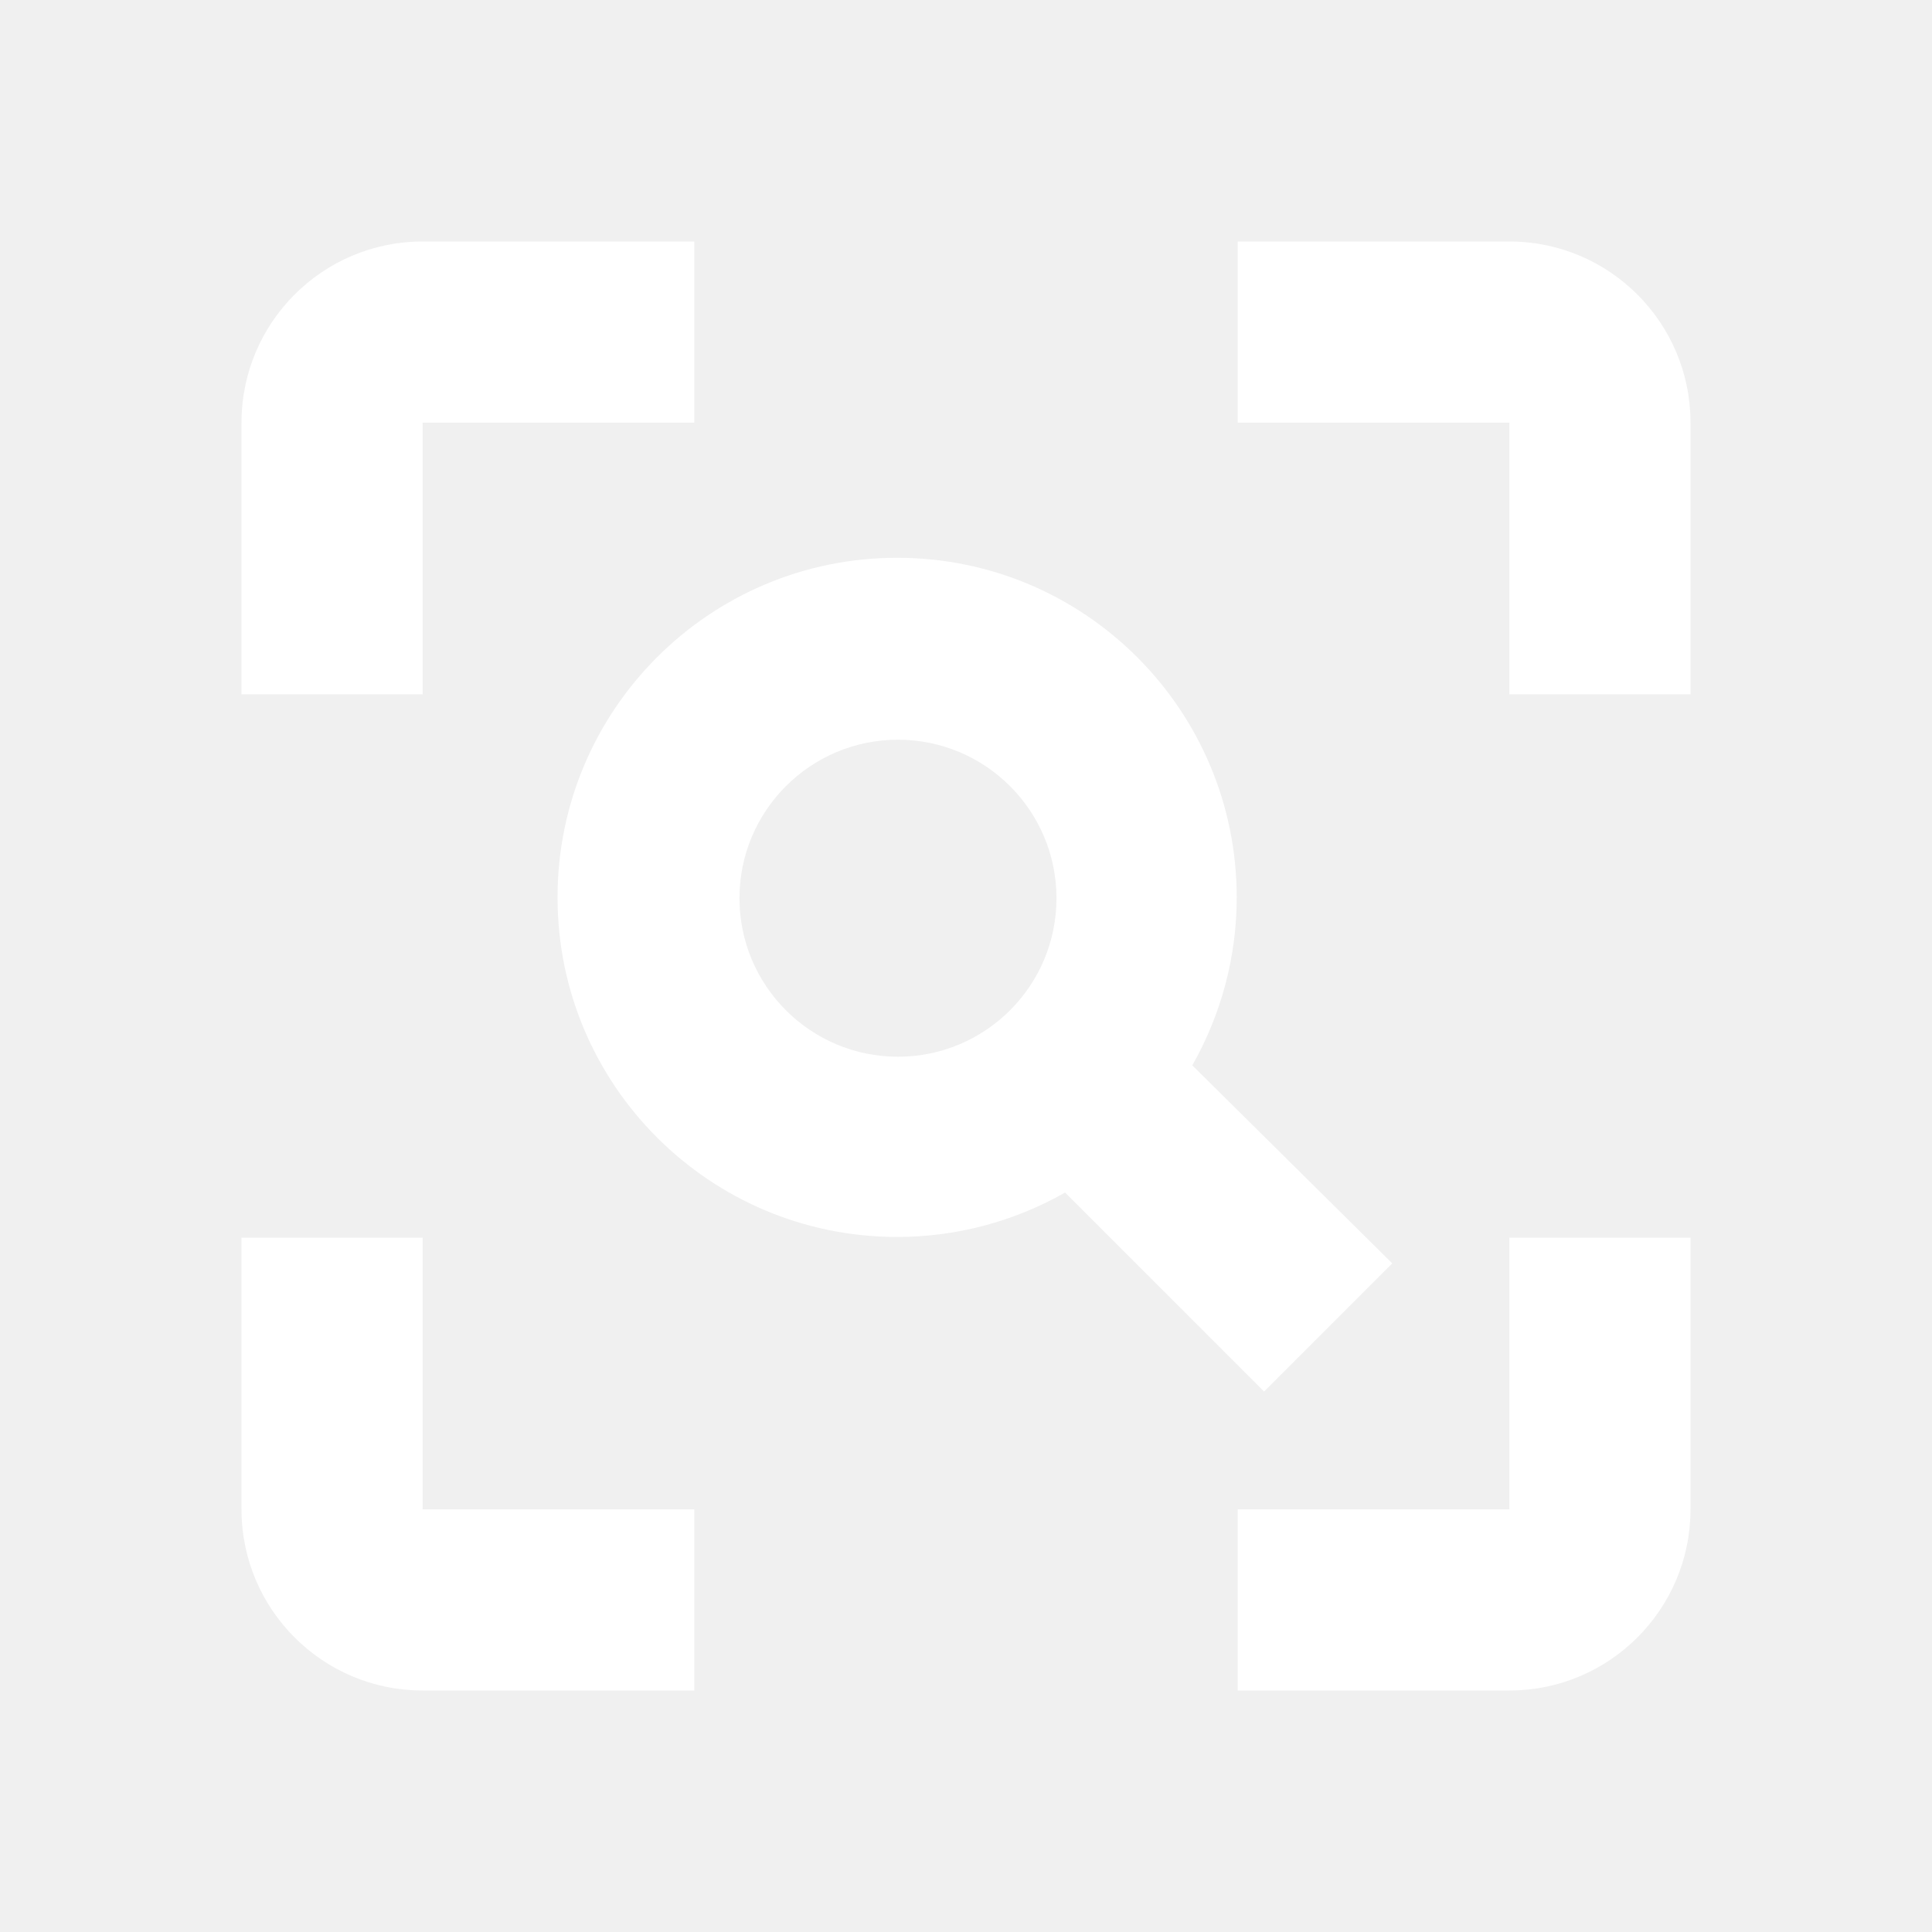
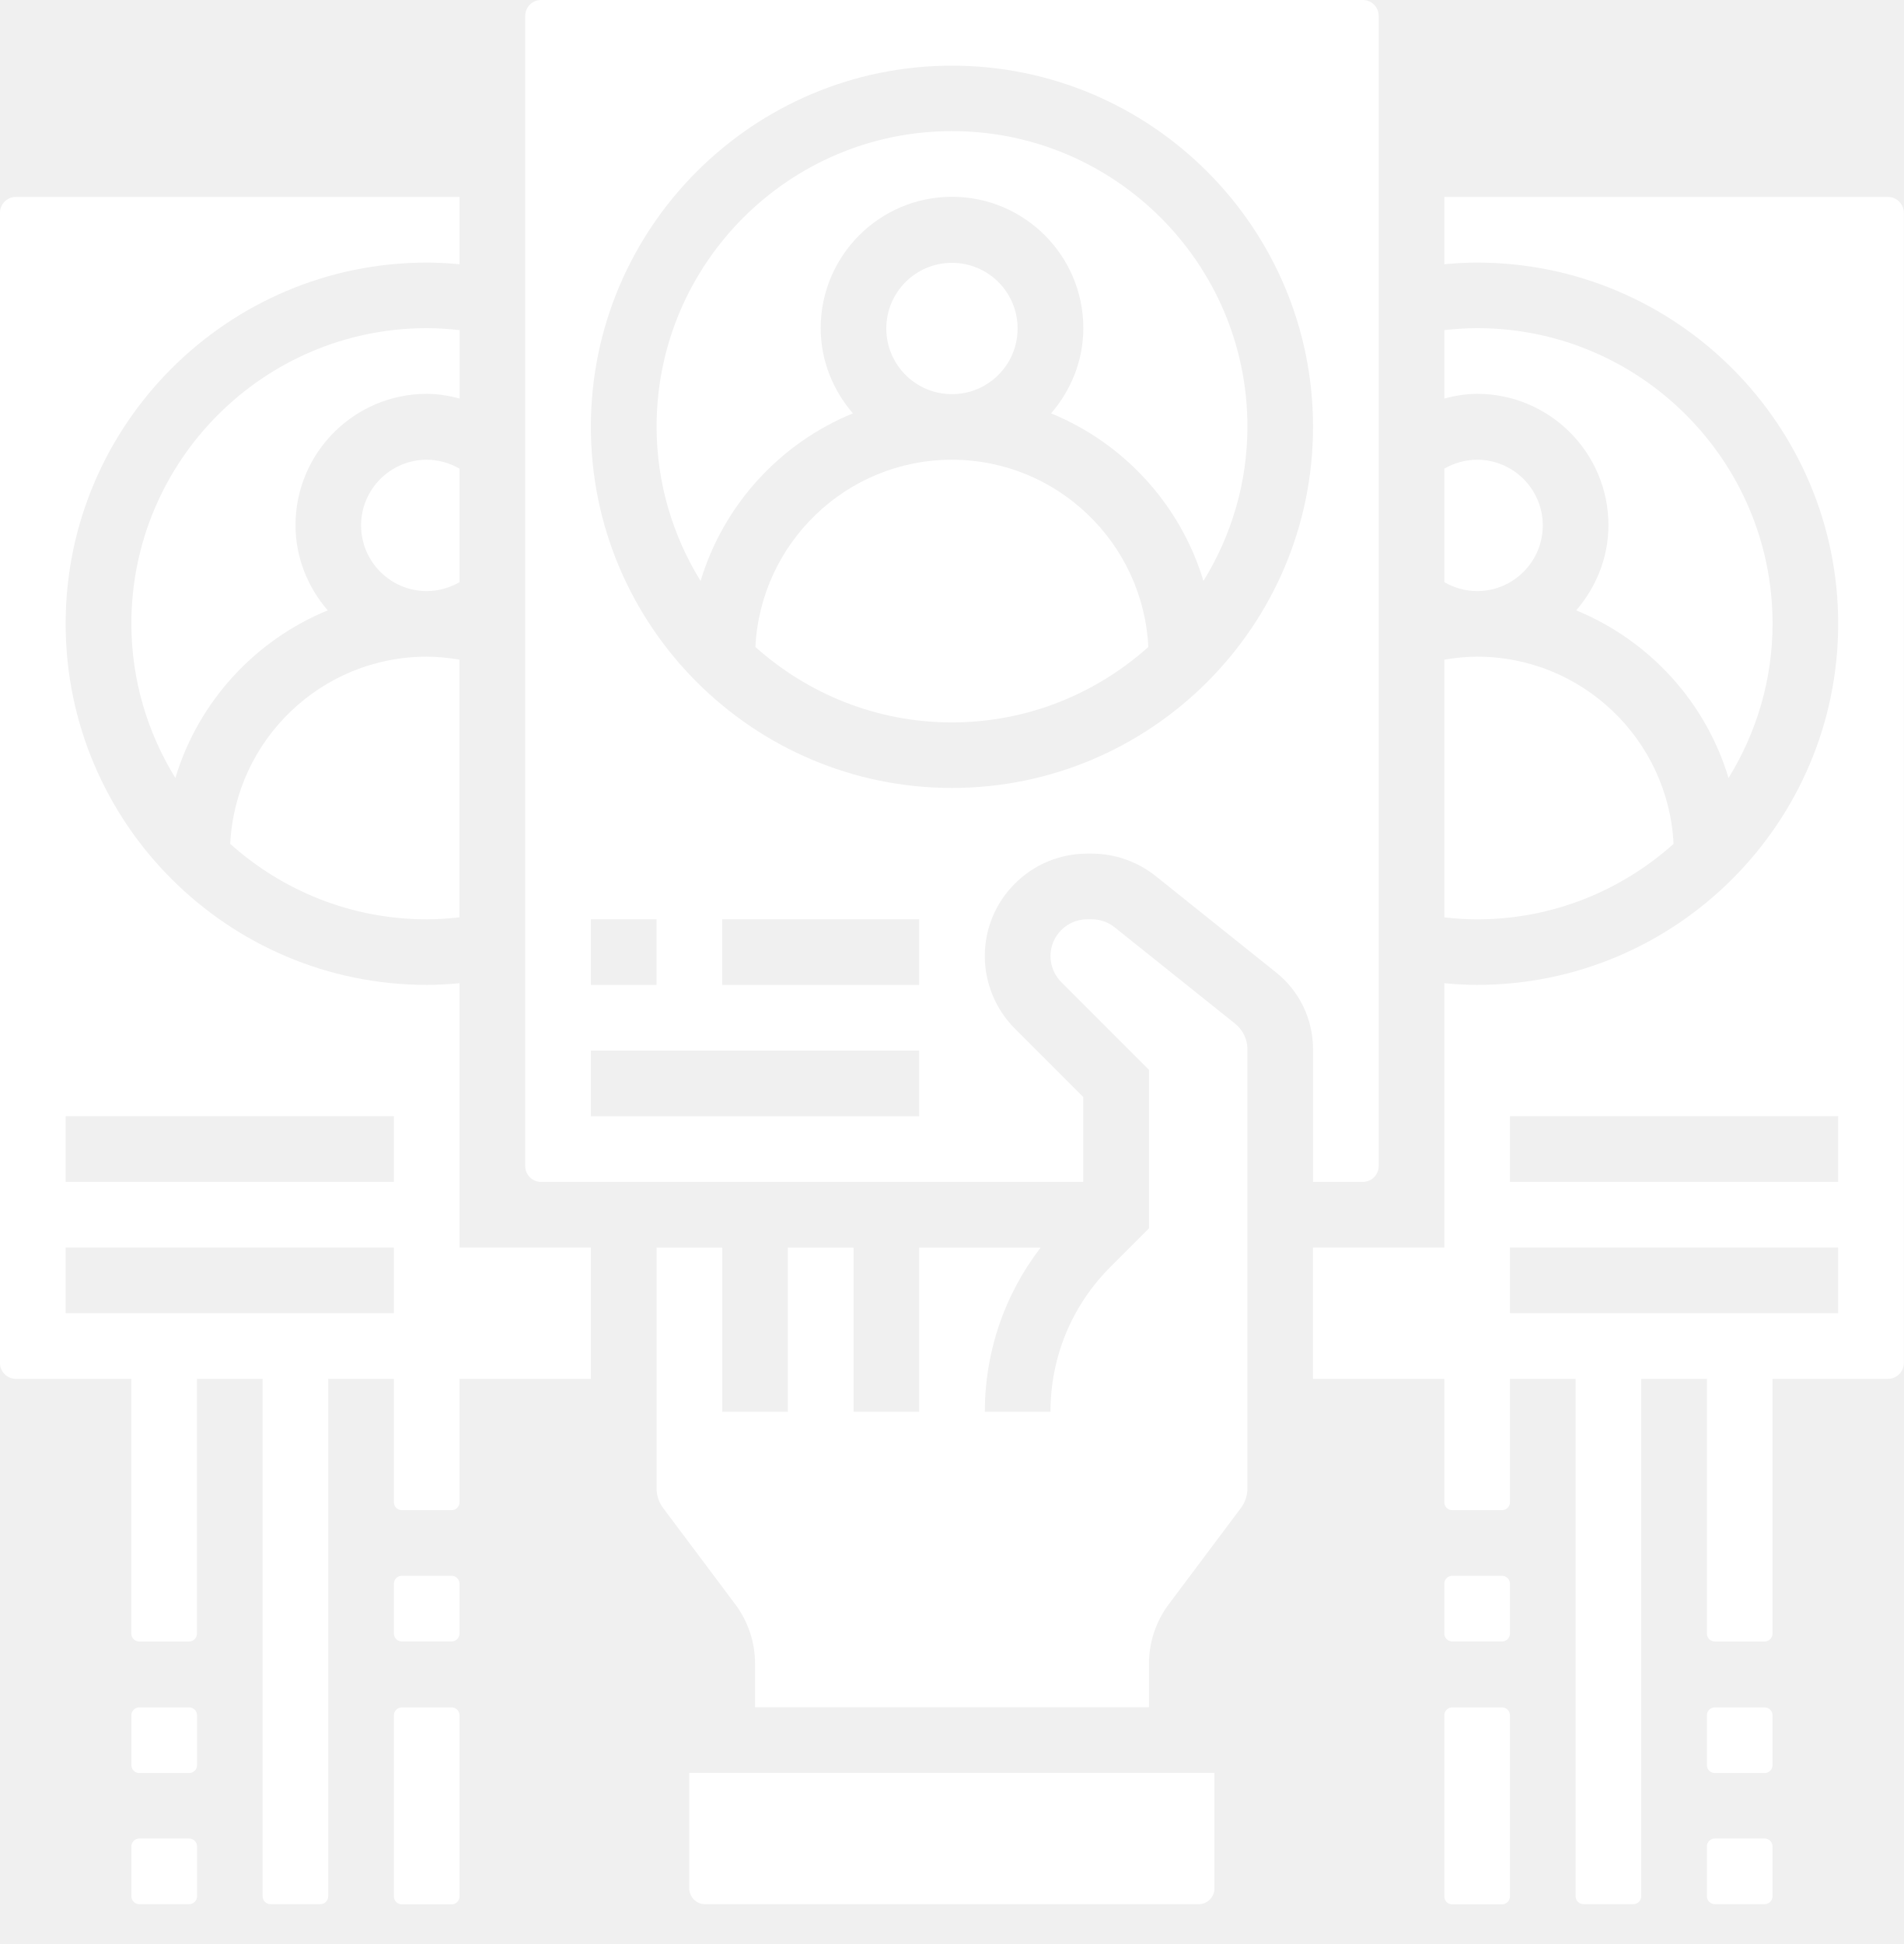
- <svg xmlns="http://www.w3.org/2000/svg" width="24" height="24" viewBox="0 0 24 24" fill="none">
-   <path fill-rule="evenodd" clip-rule="evenodd" d="M21 5.25C21 4.008 19.992 3 18.75 3H15.375V5.25H18.75V8.625H21V5.25Z" fill="white" />
-   <path fill-rule="evenodd" clip-rule="evenodd" d="M3 8.625H5.25V5.25H8.625V3H5.25C4.008 3 3 4.008 3 5.25V8.625Z" fill="white" />
-   <path fill-rule="evenodd" clip-rule="evenodd" d="M3 18.75C3 19.992 4.008 21 5.25 21H8.625V18.75H5.25V15.375H3V18.75Z" fill="white" />
-   <path fill-rule="evenodd" clip-rule="evenodd" d="M21 18.75V15.375H18.75V18.75H15.375V21H18.75C19.992 21 21 19.992 21 18.75Z" fill="white" />
-   <path fill-rule="evenodd" clip-rule="evenodd" d="M13.231 14.814L15.703 17.286L17.295 15.694L14.811 13.234C15.173 12.598 15.363 11.879 15.363 11.148C15.363 8.818 13.474 6.929 11.145 6.929C8.815 6.929 6.926 8.818 6.926 11.148C6.926 13.477 8.815 15.366 11.145 15.366C11.876 15.366 12.595 15.176 13.231 14.814L13.231 14.814ZM9.186 11.158C9.186 10.071 10.068 9.189 11.155 9.189C12.242 9.189 13.124 10.071 13.124 11.158C13.124 12.245 12.242 13.127 11.155 13.127C10.068 13.127 9.186 12.245 9.186 11.158Z" fill="white" />
+ <svg xmlns="http://www.w3.org/2000/svg" width="48" height="49" viewBox="0 0 48 49" fill="none">
+   <path d="M4.768 43.036H3.513C3.402 43.036 3.312 43.126 3.312 43.236V44.491C3.312 44.602 3.402 44.691 3.513 44.691H4.768C4.878 44.691 4.968 44.602 4.968 44.491V43.236C4.968 43.126 4.878 43.036 4.768 43.036Z" fill="white" />
+   <path d="M4.768 46.341H3.513C3.402 46.341 3.312 46.431 3.312 46.541V47.796C3.312 47.907 3.402 47.996 3.513 47.996H4.768C4.878 47.996 4.968 47.907 4.968 47.796V46.541C4.968 46.431 4.878 46.341 4.768 46.341Z" fill="white" />
+   <path d="M11.385 39.719H10.13C10.019 39.719 9.93 39.809 9.93 39.919V41.174C9.93 41.285 10.019 41.374 10.13 41.374H11.385C11.495 41.374 11.585 41.285 11.585 41.174V39.919C11.585 39.809 11.495 39.719 11.385 39.719Z" fill="white" />
+   <path d="M11.385 43.036H10.13C10.019 43.036 9.93 43.126 9.93 43.236V47.801C9.93 47.912 10.019 48.001 10.13 48.001H11.385C11.495 48.001 11.585 47.912 11.585 47.801V43.236C11.585 43.126 11.495 43.036 11.385 43.036Z" fill="white" />
+   <path d="M44.486 43.036H43.231C43.121 43.036 43.031 43.126 43.031 43.236V44.491C43.031 44.602 43.121 44.691 43.231 44.691H44.486C44.597 44.691 44.686 44.602 44.686 44.491V43.236C44.686 43.126 44.597 43.036 44.486 43.036Z" fill="white" />
+   <path d="M44.486 46.341H43.231C43.121 46.341 43.031 46.431 43.031 46.541V47.796C43.031 47.907 43.121 47.996 43.231 47.996H44.486C44.597 47.996 44.686 47.907 44.686 47.796V46.541C44.686 46.431 44.597 46.341 44.486 46.341Z" fill="white" />
+   <path d="M37.866 39.719H36.611C36.501 39.719 36.411 39.809 36.411 39.919V41.174C36.411 41.285 36.501 41.374 36.611 41.374H37.866C37.977 41.374 38.066 41.285 38.066 41.174V39.919C38.066 39.809 37.977 39.719 37.866 39.719Z" fill="white" />
+   <path d="M37.866 43.036H36.611C36.501 43.036 36.411 43.126 36.411 43.236V47.801C36.411 47.912 36.501 48.001 36.611 48.001H37.866C37.977 48.001 38.066 47.912 38.066 47.801V43.236C38.066 43.126 37.977 43.036 37.866 43.036Z" fill="white" />
+   <path d="M28.102 23.375C27.938 23.243 27.733 23.171 27.523 23.171H27.411C26.899 23.171 26.483 23.588 26.483 24.099C26.483 24.343 26.582 24.582 26.755 24.755L28.966 26.966V30.962L27.996 31.932C27.02 32.907 26.483 34.205 26.483 35.584H24.828C24.828 34.068 25.326 32.63 26.234 31.447H23.173V35.584H21.518V31.447H19.863V35.584H18.208V31.447H16.553V37.515C16.553 37.693 16.611 37.869 16.718 38.011L18.538 40.44C18.858 40.867 19.035 41.395 19.035 41.93V43.032H28.966V41.929C28.966 41.395 29.143 40.866 29.463 40.439L31.283 38.011C31.39 37.868 31.448 37.692 31.448 37.514V26.449C31.448 26.197 31.335 25.961 31.137 25.803L28.102 23.375Z" fill="white" />
+   <path d="M11.585 24.783C11.31 24.808 11.034 24.825 10.758 24.825C5.739 24.825 1.655 20.741 1.655 15.722C1.655 10.703 5.739 6.619 10.758 6.619C11.034 6.619 11.31 6.635 11.585 6.66V4.964H0.4C0.179 4.964 0 5.143 0 5.364V34.355C0 34.576 0.179 34.755 0.4 34.755H3.31V41.175C3.31 41.286 3.4 41.375 3.51 41.375H4.765C4.876 41.375 4.965 41.286 4.965 41.175V34.755H6.62V47.796C6.62 47.906 6.71 47.996 6.82 47.996H8.075C8.186 47.996 8.275 47.906 8.275 47.796V34.755H9.93V37.865C9.93 37.976 10.02 38.065 10.13 38.065H11.386C11.496 38.065 11.585 37.976 11.585 37.865V34.755H14.896V31.445H11.585V24.783ZM1.655 28.135H9.93V29.79H1.655V28.135ZM1.655 31.445H9.93V33.1H1.655V31.445Z" fill="white" />
+   <path d="M42.191 21.271C42.062 18.648 39.893 16.552 37.239 16.552C36.96 16.552 36.684 16.581 36.411 16.628V23.123C36.686 23.154 36.962 23.173 37.239 23.173C39.141 23.172 40.874 22.449 42.191 21.271Z" fill="white" />
+   <path d="M11.588 8.321C11.313 8.291 11.037 8.271 10.76 8.271C6.653 8.271 3.312 11.612 3.312 15.719C3.312 17.146 3.723 18.476 4.421 19.61C4.999 17.691 6.425 16.137 8.262 15.385C7.763 14.805 7.45 14.06 7.45 13.237C7.45 11.411 8.935 9.927 10.76 9.927C11.043 9.927 11.319 9.975 11.588 10.045V8.321Z" fill="white" />
+   <path d="M5.804 21.271C7.121 22.449 8.854 23.172 10.757 23.172C11.033 23.172 11.309 23.153 11.584 23.122V16.627C11.311 16.581 11.035 16.552 10.757 16.552C8.102 16.552 5.933 18.648 5.804 21.271Z" fill="white" />
+   <path d="M23.997 11.588C21.342 11.588 19.173 13.684 19.044 16.308C20.361 17.485 22.094 18.209 23.997 18.209C25.899 18.209 27.632 17.485 28.95 16.308C28.82 13.684 26.651 11.588 23.997 11.588Z" fill="white" />
+   <path d="M30.617 44.687H17.377V47.597C17.377 47.818 17.556 47.997 17.777 47.997H30.218C30.438 47.997 30.617 47.818 30.617 47.597V44.687Z" fill="white" />
+   <path d="M24 3.305C19.893 3.305 16.553 6.646 16.553 10.753C16.553 12.18 16.963 13.509 17.662 14.644C18.239 12.724 19.665 11.171 21.502 10.419C21.003 9.839 20.69 9.094 20.69 8.27C20.69 6.445 22.175 4.96 24 4.96C25.826 4.96 27.311 6.445 27.311 8.27C27.311 9.094 26.998 9.839 26.498 10.419C28.336 11.171 29.762 12.724 30.339 14.644C31.038 13.509 31.448 12.18 31.448 10.753C31.448 6.646 28.108 3.305 24 3.305Z" fill="white" />
+   <path d="M23.999 9.935C24.913 9.935 25.654 9.194 25.654 8.28C25.654 7.366 24.913 6.625 23.999 6.625C23.085 6.625 22.344 7.366 22.344 8.28C22.344 9.194 23.085 9.935 23.999 9.935Z" fill="white" />
+   <path d="M38.894 13.243C38.894 12.331 38.151 11.588 37.239 11.588C36.945 11.588 36.661 11.669 36.411 11.813V14.673C36.661 14.818 36.945 14.899 37.239 14.899C38.151 14.899 38.894 14.156 38.894 13.243Z" fill="white" />
+   <path d="M47.996 5.364C47.996 5.143 47.817 4.964 47.596 4.964H36.411V6.66C36.686 6.635 36.962 6.619 37.238 6.619C42.257 6.619 46.341 10.703 46.341 15.722C46.341 20.741 42.257 24.825 37.238 24.825C36.962 24.825 36.686 24.808 36.411 24.783V31.445H33.101V34.755H36.411V37.865C36.411 37.976 36.5 38.065 36.611 38.065H37.866C37.976 38.065 38.066 37.976 38.066 37.865V34.755H39.721V47.796C39.721 47.906 39.81 47.996 39.921 47.996H41.176C41.286 47.996 41.376 47.906 41.376 47.796V34.755H43.031V41.175C43.031 41.286 43.12 41.375 43.231 41.375H44.486C44.596 41.375 44.686 41.286 44.686 41.175V34.755H47.596C47.817 34.755 47.996 34.576 47.996 34.355V5.364ZM46.341 33.1H38.066V31.445H46.341V33.1ZM46.341 29.79H38.066V28.135H46.341V29.79Z" fill="white" />
+   <path d="M40.549 13.237C40.549 14.06 40.236 14.805 39.736 15.385C41.574 16.137 43 17.691 43.577 19.61C44.276 18.476 44.687 17.146 44.687 15.719C44.687 11.612 41.346 8.271 37.239 8.271C36.962 8.271 36.686 8.291 36.411 8.321V10.045C36.68 9.975 36.956 9.927 37.239 9.927C39.064 9.927 40.549 11.411 40.549 13.237Z" fill="white" />
+   <path d="M33.102 29.791H34.357C34.578 29.791 34.757 29.612 34.757 29.391V0.4C34.757 0.179 34.578 0 34.357 0H13.641C13.42 0 13.241 0.179 13.241 0.4V29.391C13.241 29.612 13.42 29.791 13.641 29.791H27.309V27.651L25.583 25.925C25.102 25.444 24.827 24.779 24.827 24.099C24.827 22.674 25.985 21.516 27.409 21.516H27.521C28.105 21.516 28.678 21.717 29.135 22.082L32.17 24.511C32.763 24.984 33.102 25.691 33.102 26.449V29.791ZM14.896 23.171H16.551V24.826H14.896V23.171ZM23.172 28.136H14.896V26.481H23.172V28.136ZM23.172 24.826H18.206V23.171H23.172V24.826ZM23.999 19.861C18.98 19.861 14.896 15.777 14.896 10.758C14.896 5.739 18.98 1.655 23.999 1.655C29.018 1.655 33.102 5.739 33.102 10.758C33.102 15.777 29.018 19.861 23.999 19.861Z" fill="white" />
+   <path d="M11.585 11.813C11.335 11.669 11.051 11.588 10.758 11.588C9.845 11.588 9.103 12.331 9.103 13.243C9.103 14.156 9.845 14.899 10.758 14.899C11.051 14.899 11.335 14.818 11.585 14.674V11.813Z" fill="white" />
</svg>
